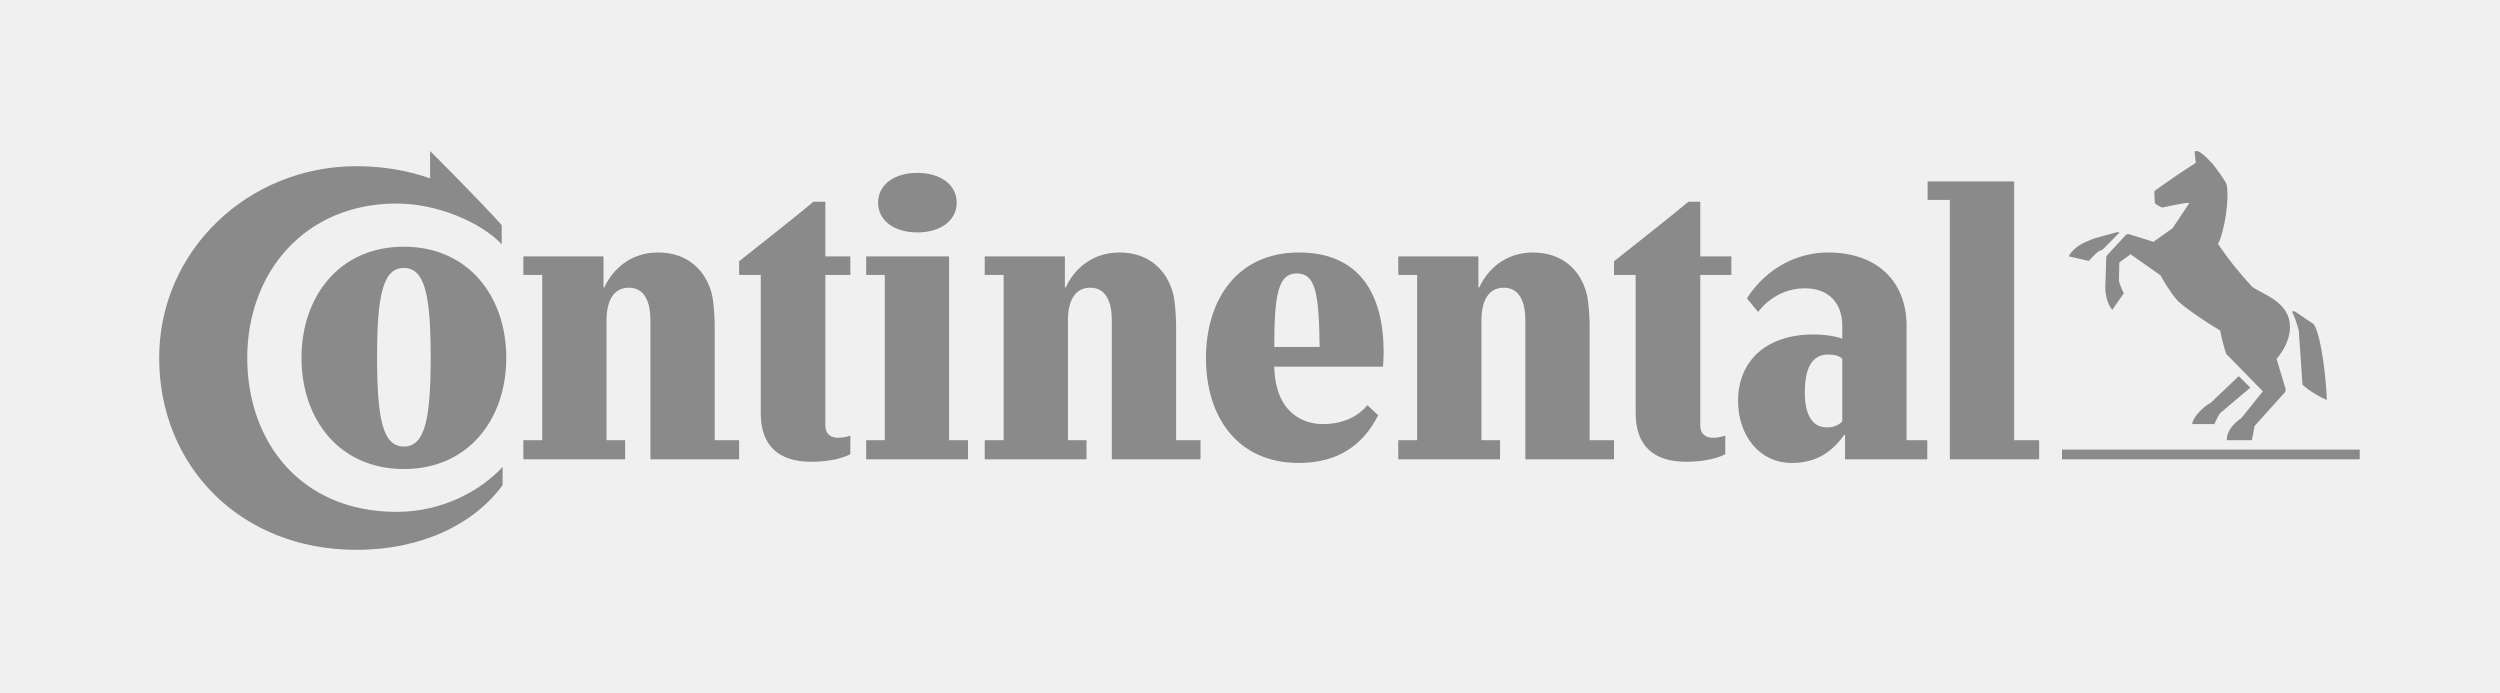
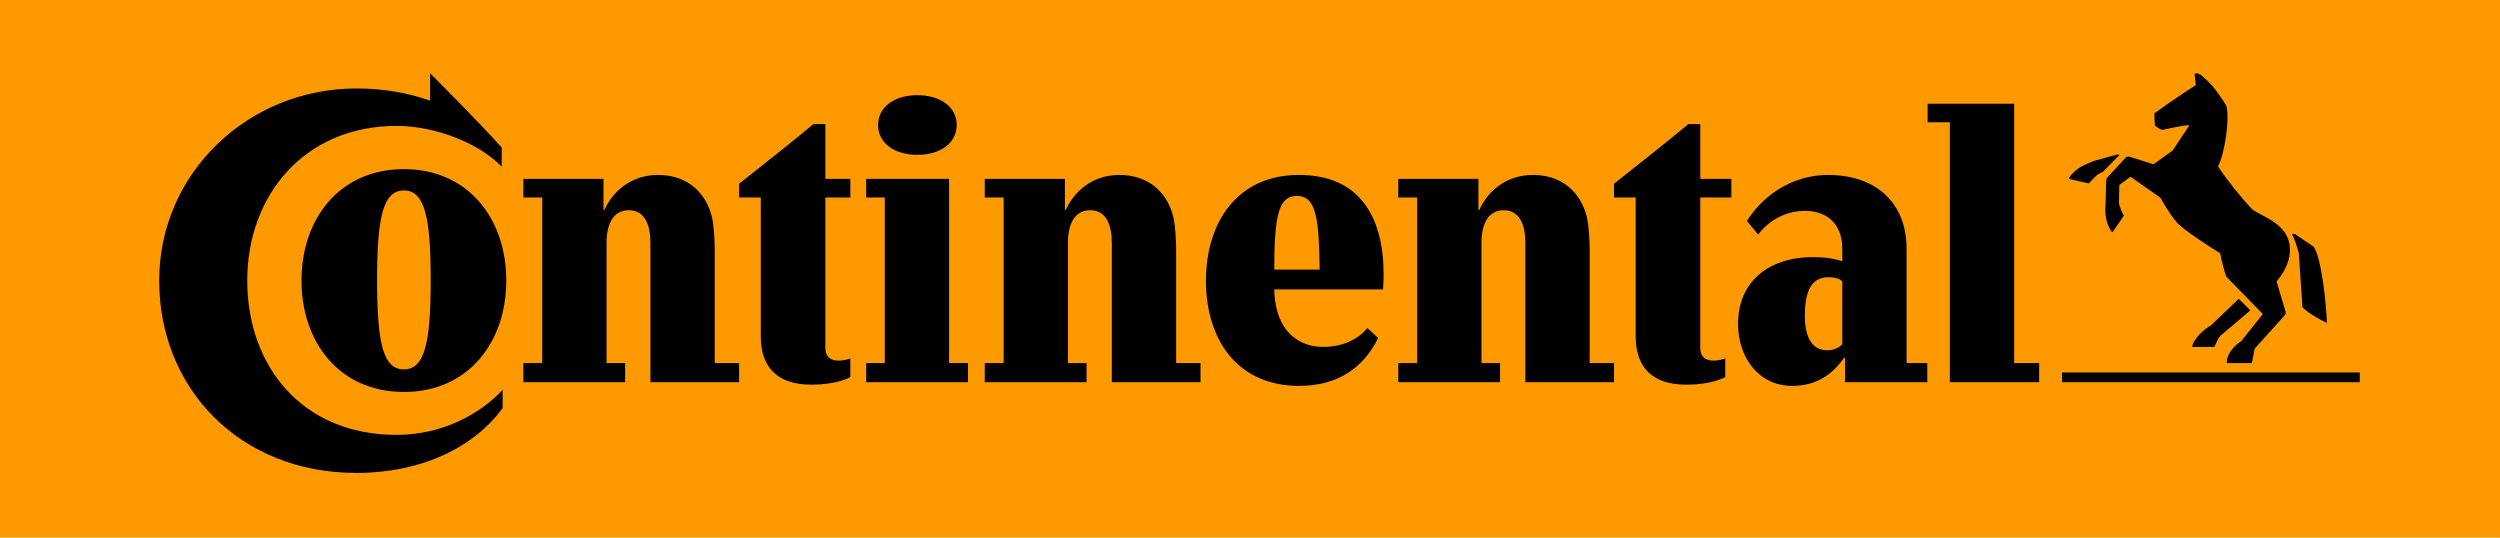
- <svg xmlns="http://www.w3.org/2000/svg" width="130" height="36" viewBox="0 0 130 36" fill="none">
-   <path d="M119.537 17.187C119.442 16.824 119.3 16.414 119.189 16.209C119.189 16.209 119.252 16.145 119.379 16.224C119.505 16.303 120.313 16.856 120.313 16.856C120.725 17.456 120.979 19.92 120.994 20.804C120.614 20.631 120.076 20.331 119.727 19.998L119.537 17.187ZM117.097 14.897C116.431 14.171 115.877 13.491 115.337 12.686C115.686 12.022 115.94 10.269 115.781 9.59C115.718 9.385 115.147 8.627 115.052 8.516C114.91 8.374 114.45 7.853 114.229 7.853C114.181 7.853 114.133 7.869 114.117 7.885L114.181 8.469C113.563 8.864 112.755 9.401 112.026 9.938C112.026 10.143 112.041 10.458 112.058 10.57C112.168 10.664 112.295 10.743 112.438 10.791C112.723 10.743 113.611 10.522 113.848 10.553L112.977 11.865L111.978 12.575L110.727 12.181C110.647 12.165 110.568 12.181 110.52 12.244L109.602 13.239C109.554 13.286 109.522 13.334 109.522 13.444L109.49 14.566C109.49 14.566 109.475 14.739 109.475 14.929C109.475 15.735 109.839 16.113 109.839 16.113L110.442 15.244C110.361 15.118 110.219 14.771 110.187 14.614C110.187 14.582 110.203 13.65 110.203 13.65L110.79 13.223L112.343 14.313C112.343 14.313 112.771 15.103 113.183 15.577C113.452 15.908 114.798 16.809 115.448 17.188C115.512 17.536 115.655 18.104 115.765 18.403L117.668 20.347L116.542 21.752C116.146 22.005 115.765 22.463 115.797 22.89H117.097L117.24 22.147L118.793 20.426C118.872 20.331 118.872 20.283 118.825 20.141L118.381 18.657C118.603 18.403 119.077 17.773 119.077 17.014C119.077 15.639 117.572 15.292 117.097 14.897ZM110.092 12.07C110.045 12.086 108.888 12.401 108.888 12.401C108.888 12.401 108.349 12.607 108.112 12.765C107.874 12.923 107.604 13.191 107.589 13.333L108.618 13.57C108.777 13.396 108.952 13.207 109.11 13.08L109.347 12.97L110.203 12.101C110.203 12.101 110.171 12.054 110.092 12.07ZM114.957 20.947L116.415 19.557L117.017 20.157L115.448 21.483C115.322 21.641 115.227 21.894 115.147 22.052H113.991C114.055 21.626 114.656 21.089 114.957 20.947ZM122.706 23.884H107.224V23.378H122.706V23.884ZM79.318 16.65C79.318 15.703 79.016 14.96 78.193 14.96C77.368 14.96 77.035 15.703 77.035 16.65V22.889H78.003V23.884H72.71V22.889H73.692V14.297H72.71V13.333H76.877V14.944H76.925C77.321 14.06 78.24 13.129 79.714 13.129C81.267 13.129 82.218 14.076 82.519 15.323C82.63 15.813 82.662 16.619 82.662 17.029V22.889H83.929V23.884H79.318V16.65ZM57.814 16.65C57.814 15.703 57.513 14.96 56.689 14.96C55.865 14.96 55.532 15.703 55.532 16.65V22.889H56.499V23.884H51.206V22.889H52.189V14.297H51.206V13.333H55.374V14.944H55.421C55.818 14.06 56.737 13.129 58.211 13.129C59.763 13.129 60.714 14.076 61.015 15.323C61.126 15.813 61.158 16.619 61.158 17.029V22.889H62.426V23.884H57.814L57.814 16.65ZM88.414 14.297V22.099C88.414 22.637 88.763 22.764 89.095 22.764C89.412 22.764 89.714 22.653 89.714 22.653V23.616C89.714 23.616 89.079 24.011 87.67 24.011C86.022 24.011 85.055 23.205 85.055 21.499V14.297H83.929V13.586C85.181 12.591 86.639 11.453 87.796 10.491H88.414V13.333H90.031V14.297L88.414 14.297ZM22.365 7.853C22.365 7.853 24.917 10.395 26.089 11.706V12.702C24.996 11.548 22.73 10.584 20.622 10.584C15.852 10.584 12.857 14.17 12.857 18.609C12.857 23.031 15.693 26.617 20.622 26.617C23.078 26.617 25.043 25.463 26.136 24.28V25.226C24.646 27.264 21.921 28.591 18.53 28.591C12.46 28.591 8.277 24.2 8.277 18.609C8.277 13.018 12.921 8.642 18.53 8.642C19.957 8.642 21.24 8.879 22.365 9.274L22.365 7.853ZM71.109 21.073C70.633 21.626 69.889 22.052 68.78 22.052C67.813 22.052 66.323 21.515 66.26 19.067H71.918C71.933 18.877 71.949 18.498 71.949 18.308C71.949 15.339 70.729 13.129 67.544 13.129C64.343 13.129 62.71 15.576 62.71 18.625C62.71 21.673 64.343 24.074 67.544 24.074C69.604 24.074 70.903 23.11 71.664 21.593L71.109 21.073ZM66.261 18.04C66.261 15.26 66.483 14.218 67.433 14.218C68.4 14.218 68.59 15.228 68.621 18.04H66.261ZM19.608 18.577C19.608 15.355 19.909 13.934 21.002 13.934C22.095 13.934 22.396 15.355 22.396 18.577C22.396 21.8 22.095 23.22 21.002 23.22C19.909 23.22 19.608 21.8 19.608 18.577ZM15.678 18.609C15.678 21.8 17.642 24.39 21.002 24.39C24.361 24.39 26.326 21.8 26.326 18.609C26.326 15.418 24.361 12.829 21.002 12.829C17.642 12.828 15.678 15.418 15.678 18.609ZM33.822 16.65C33.822 15.703 33.521 14.96 32.697 14.96C31.873 14.96 31.54 15.703 31.54 16.65V22.889H32.507V23.884H27.214V22.889H28.197V14.297H27.214V13.333H31.382V14.944H31.429C31.825 14.06 32.745 13.129 34.218 13.129C35.771 13.129 36.722 14.076 37.023 15.323C37.133 15.813 37.165 16.619 37.165 17.029V22.89H38.434V23.884H33.822V16.65ZM45.66 10.537C45.66 11.469 46.499 12.086 47.704 12.086C48.908 12.086 49.748 11.469 49.748 10.537C49.748 9.607 48.908 8.99 47.704 8.99C46.499 8.99 45.66 9.607 45.66 10.537ZM42.918 14.297V22.099C42.918 22.637 43.267 22.764 43.6 22.764C43.916 22.764 44.217 22.653 44.217 22.653V23.616C44.217 23.616 43.584 24.011 42.174 24.011C40.526 24.011 39.559 23.205 39.559 21.499V14.297H38.434V13.586C39.686 12.591 41.144 11.453 42.299 10.491H42.918V13.333H44.217V14.297H42.918ZM104.737 22.889H106.036V23.884H101.392V10.395H100.236V9.433H104.737V22.889H104.737ZM95.798 18.656C95.703 18.561 95.497 18.435 95.069 18.435C94.072 18.435 93.85 19.415 93.85 20.425C93.85 21.421 94.15 22.226 95.006 22.226C95.418 22.226 95.672 22.052 95.798 21.91V18.656ZM95.942 22.621H95.893C95.275 23.489 94.452 24.074 93.184 24.074C91.456 24.074 90.379 22.605 90.379 20.852C90.379 18.735 91.884 17.392 94.293 17.392C95.275 17.392 95.798 17.614 95.798 17.614V16.95C95.798 15.671 95.006 14.992 93.85 14.992C92.248 14.992 91.425 16.224 91.425 16.224L90.838 15.514C91.9 13.87 93.532 13.129 95.053 13.129C97.622 13.129 99.142 14.644 99.142 16.95V22.889H100.219V23.884H95.942V22.621ZM45.042 23.884V22.889H46.009V14.297H45.042V13.333H49.352V22.889H50.335V23.884" fill="#8A8A8A" />
+ <svg xmlns="http://www.w3.org/2000/svg" width="372" height="80" viewBox="0 0 372 80" fill="none">
+   <g clip-path="url(#clip0_2515_872)">
+     <path d="M0 0V80C145.275 80 226.725 80 372 80V0H0Z" fill="#FF9900" />
+     <path d="M342.062 37.669C341.79 36.627 341.382 35.451 341.065 34.863C341.065 34.863 341.246 34.68 341.609 34.907C341.97 35.135 344.283 36.718 344.283 36.718C345.462 38.44 346.187 45.505 346.231 48.042C345.143 47.543 343.603 46.683 342.604 45.73L342.062 37.669ZM335.079 31.101C333.172 29.018 331.587 27.069 330.044 24.762C331.043 22.857 331.769 17.83 331.315 15.883C331.134 15.293 329.5 13.119 329.228 12.803C328.82 12.395 327.506 10.901 326.871 10.901C326.735 10.901 326.599 10.947 326.552 10.992L326.735 12.667C324.966 13.799 322.654 15.34 320.567 16.879C320.567 17.468 320.612 18.372 320.659 18.692C320.975 18.962 321.339 19.189 321.747 19.327C322.563 19.189 325.103 18.554 325.781 18.645L323.29 22.405L320.432 24.443L316.851 23.312C316.624 23.265 316.396 23.312 316.26 23.493L313.631 26.348C313.495 26.482 313.404 26.618 313.404 26.934L313.312 30.153C313.312 30.153 313.268 30.649 313.268 31.193C313.268 33.503 314.309 34.59 314.309 34.59L316.035 32.097C315.805 31.736 315.397 30.741 315.306 30.288C315.306 30.197 315.353 27.524 315.353 27.524L317.031 26.299L321.475 29.427C321.475 29.427 322.699 31.692 323.879 33.051C324.649 34.002 328.501 36.583 330.361 37.67C330.544 38.668 330.952 40.297 331.269 41.156L336.712 46.729L333.492 50.759C332.359 51.485 331.268 52.798 331.36 54.022H335.08L335.488 51.892L339.932 46.956C340.159 46.685 340.159 46.547 340.023 46.139L338.752 41.883C339.388 41.157 340.745 39.348 340.745 37.172C340.744 33.23 336.439 32.234 335.079 31.101ZM315.035 22.993C314.899 23.04 311.59 23.944 311.59 23.944C311.59 23.944 310.047 24.535 309.367 24.986C308.687 25.441 307.915 26.209 307.871 26.617L310.816 27.296C311.271 26.797 311.771 26.256 312.224 25.89L312.904 25.576L315.352 23.084C315.352 23.084 315.261 22.948 315.035 22.993ZM328.956 48.45L333.128 44.465L334.851 46.185L330.361 49.989C330 50.441 329.727 51.167 329.5 51.62H326.191C326.373 50.397 328.095 48.857 328.956 48.45ZM351.131 56.873H306.827V55.423H351.131V56.873ZM226.973 36.128C226.973 33.413 226.11 31.281 223.755 31.281C221.394 31.281 220.442 33.412 220.442 36.128V54.021H223.211V56.874H208.064V54.021H210.874V29.381H208.064V26.617H219.989V31.236H220.125C221.258 28.702 223.889 26.031 228.107 26.031C232.551 26.031 235.27 28.746 236.133 32.323C236.451 33.729 236.542 36.039 236.542 37.215V54.021H240.168V56.874H226.973V36.128ZM165.438 36.128C165.438 33.413 164.578 31.281 162.22 31.281C159.861 31.281 158.909 33.412 158.909 36.128V54.021H161.676V56.874H146.53V54.021H149.341V29.381H146.53V26.617H158.456V31.236H158.591C159.725 28.702 162.356 26.031 166.573 26.031C171.017 26.031 173.737 28.746 174.598 32.323C174.917 33.729 175.008 36.039 175.008 37.215V54.021H178.636V56.874H165.438L165.438 36.128ZM253.001 29.381V51.755C253.001 53.296 254 53.66 254.95 53.66C255.858 53.66 256.722 53.343 256.722 53.343V56.103C256.722 56.103 254.906 57.237 250.871 57.237C246.156 57.237 243.388 54.925 243.388 50.034V29.381H240.168V27.341C243.75 24.49 247.923 21.225 251.233 18.465H253.001V26.617H257.628V29.381L253.001 29.381ZM63.999 10.9C63.999 10.9 71.302 18.191 74.656 21.951V24.806C71.529 21.498 65.043 18.734 59.011 18.734C45.363 18.734 36.792 29.017 36.792 41.745C36.792 54.426 44.908 64.71 59.011 64.71C66.04 64.71 71.663 61.402 74.791 58.008V60.723C70.528 66.567 62.73 70.372 53.027 70.372C35.657 70.372 23.688 57.78 23.688 41.746C23.688 25.713 36.975 13.164 53.027 13.164C57.109 13.164 60.782 13.843 64 14.977L63.999 10.9ZM203.484 48.813C202.122 50.397 199.993 51.619 196.817 51.619C194.05 51.619 189.789 50.078 189.608 43.059H205.796C205.841 42.516 205.886 41.427 205.886 40.883C205.886 32.37 202.397 26.031 193.281 26.031C184.121 26.031 179.449 33.049 179.449 41.792C179.449 50.532 184.121 57.417 193.281 57.417C199.177 57.417 202.894 54.655 205.072 50.305L203.484 48.813ZM189.609 40.115C189.609 32.143 190.244 29.154 192.963 29.154C195.732 29.154 196.276 32.051 196.363 40.115H189.609ZM56.11 41.654C56.11 32.415 56.971 28.339 60.099 28.339C63.227 28.339 64.09 32.415 64.09 41.654C64.09 50.896 63.227 54.969 60.099 54.969C56.971 54.969 56.11 50.896 56.11 41.654ZM44.863 41.746C44.863 50.896 50.484 58.324 60.099 58.324C69.712 58.324 75.335 50.896 75.335 41.746C75.335 32.595 69.712 25.169 60.099 25.169C50.484 25.169 44.863 32.595 44.863 41.746ZM96.784 36.128C96.784 33.413 95.923 31.281 93.566 31.281C91.209 31.281 90.255 33.413 90.255 36.128V54.021H93.022V56.874H77.875V54.021H80.687V29.381H77.875V26.617H89.802V31.237H89.938C91.07 28.702 93.702 26.031 97.918 26.031C102.362 26.031 105.084 28.746 105.943 32.324C106.26 33.729 106.351 36.039 106.351 37.215V54.021H109.981V56.874H96.784V36.128ZM130.658 18.599C130.658 21.271 133.062 23.04 136.509 23.04C139.954 23.04 142.358 21.271 142.358 18.599C142.358 15.93 139.954 14.162 136.509 14.162C133.062 14.162 130.658 15.93 130.658 18.599ZM122.813 29.381V51.755C122.813 53.296 123.81 53.66 124.764 53.66C125.67 53.66 126.53 53.343 126.53 53.343V56.103C126.53 56.103 124.719 57.237 120.684 57.237C115.968 57.237 113.201 54.925 113.201 50.034V29.381H109.981V27.341C113.564 24.49 117.736 21.225 121.043 18.465H122.813V26.617H126.53V29.381H122.813ZM299.71 54.021H303.427V56.874H290.14V18.191H286.831V15.431H299.71V54.021H299.71ZM274.132 41.881C273.86 41.609 273.27 41.247 272.045 41.247C269.191 41.247 268.556 44.058 268.556 46.955C268.556 49.809 269.417 52.119 271.865 52.119C273.044 52.119 273.771 51.62 274.132 51.212V41.881ZM274.542 53.25H274.404C272.636 55.74 270.279 57.417 266.651 57.417C261.708 57.417 258.624 53.205 258.624 48.178C258.624 42.108 262.932 38.257 269.824 38.257C272.636 38.257 274.132 38.894 274.132 38.894V36.988C274.132 33.322 271.864 31.373 268.556 31.373C263.973 31.373 261.618 34.907 261.618 34.907L259.94 32.869C262.977 28.156 267.646 26.031 272.001 26.031C279.35 26.031 283.7 30.377 283.7 36.988V54.021H286.782V56.874H274.542V53.25ZM128.89 56.873V54.02H131.657V29.381H128.89V26.617H141.225V54.02H144.036V56.873" fill="black" />
+   </g>
+   <defs>
+     <clipPath id="clip0_2515_872">
+       <rect width="372" height="80" fill="white" />
+     </clipPath>
+   </defs>
</svg>
